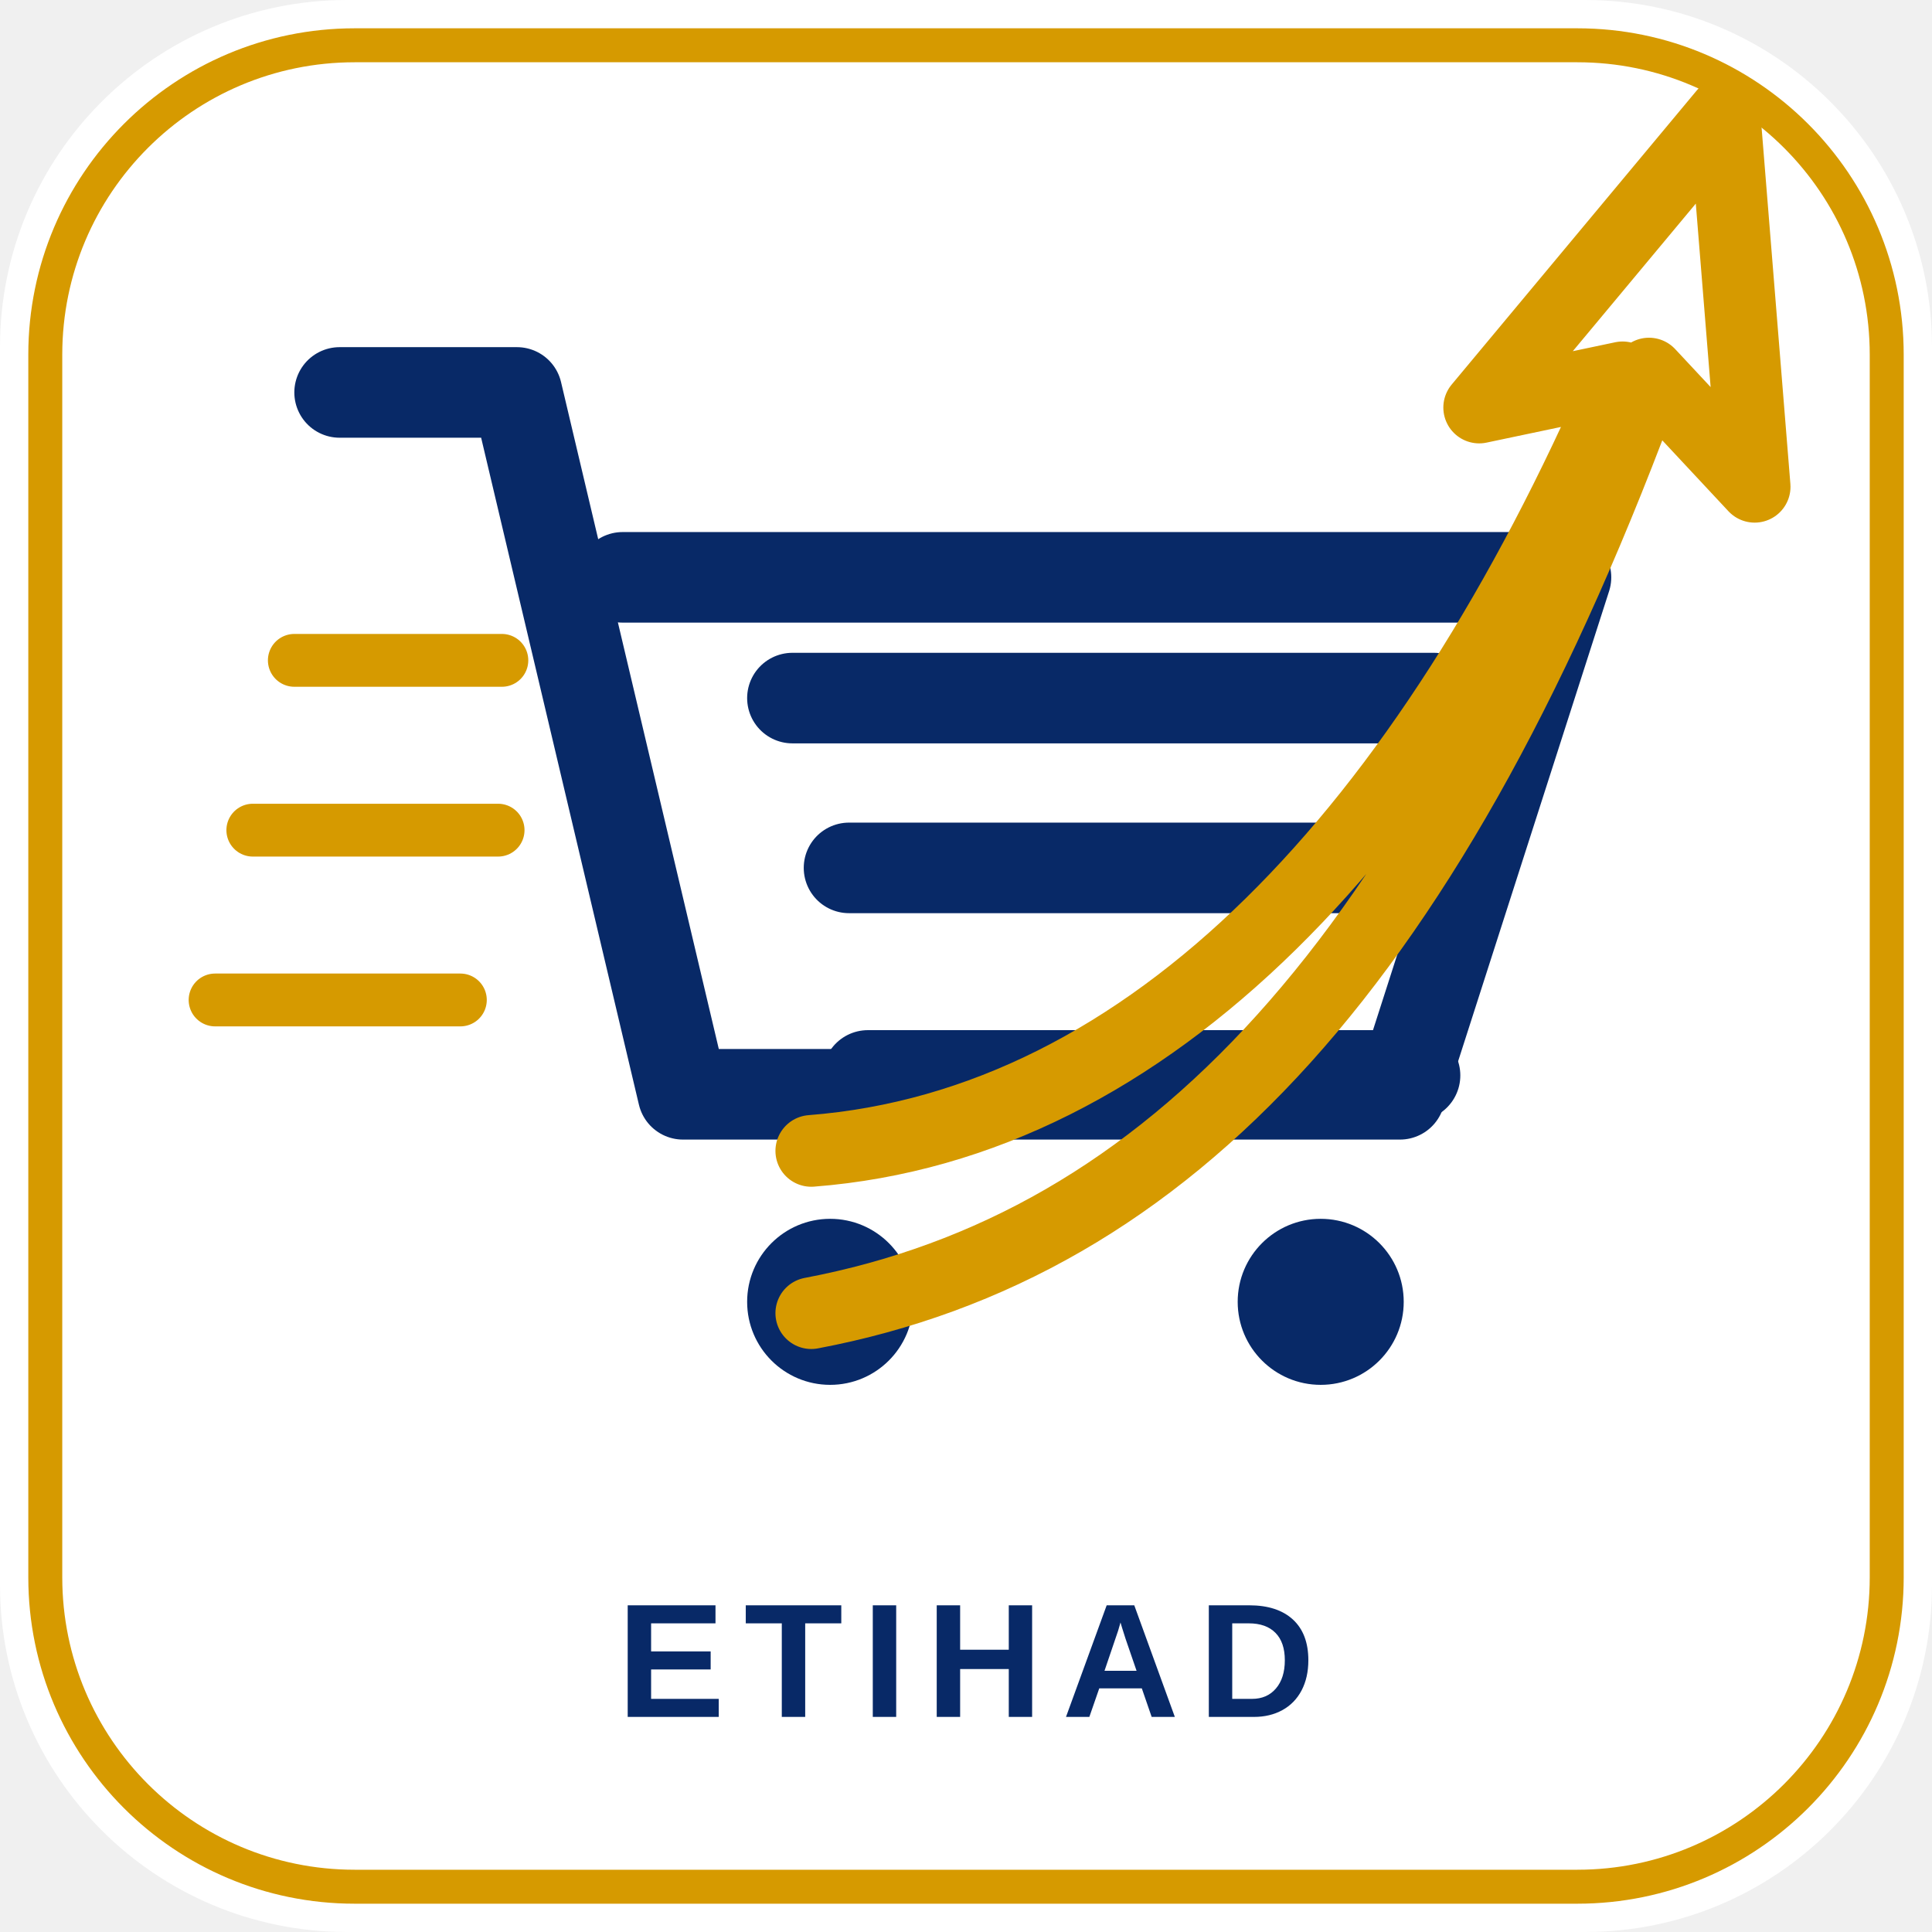
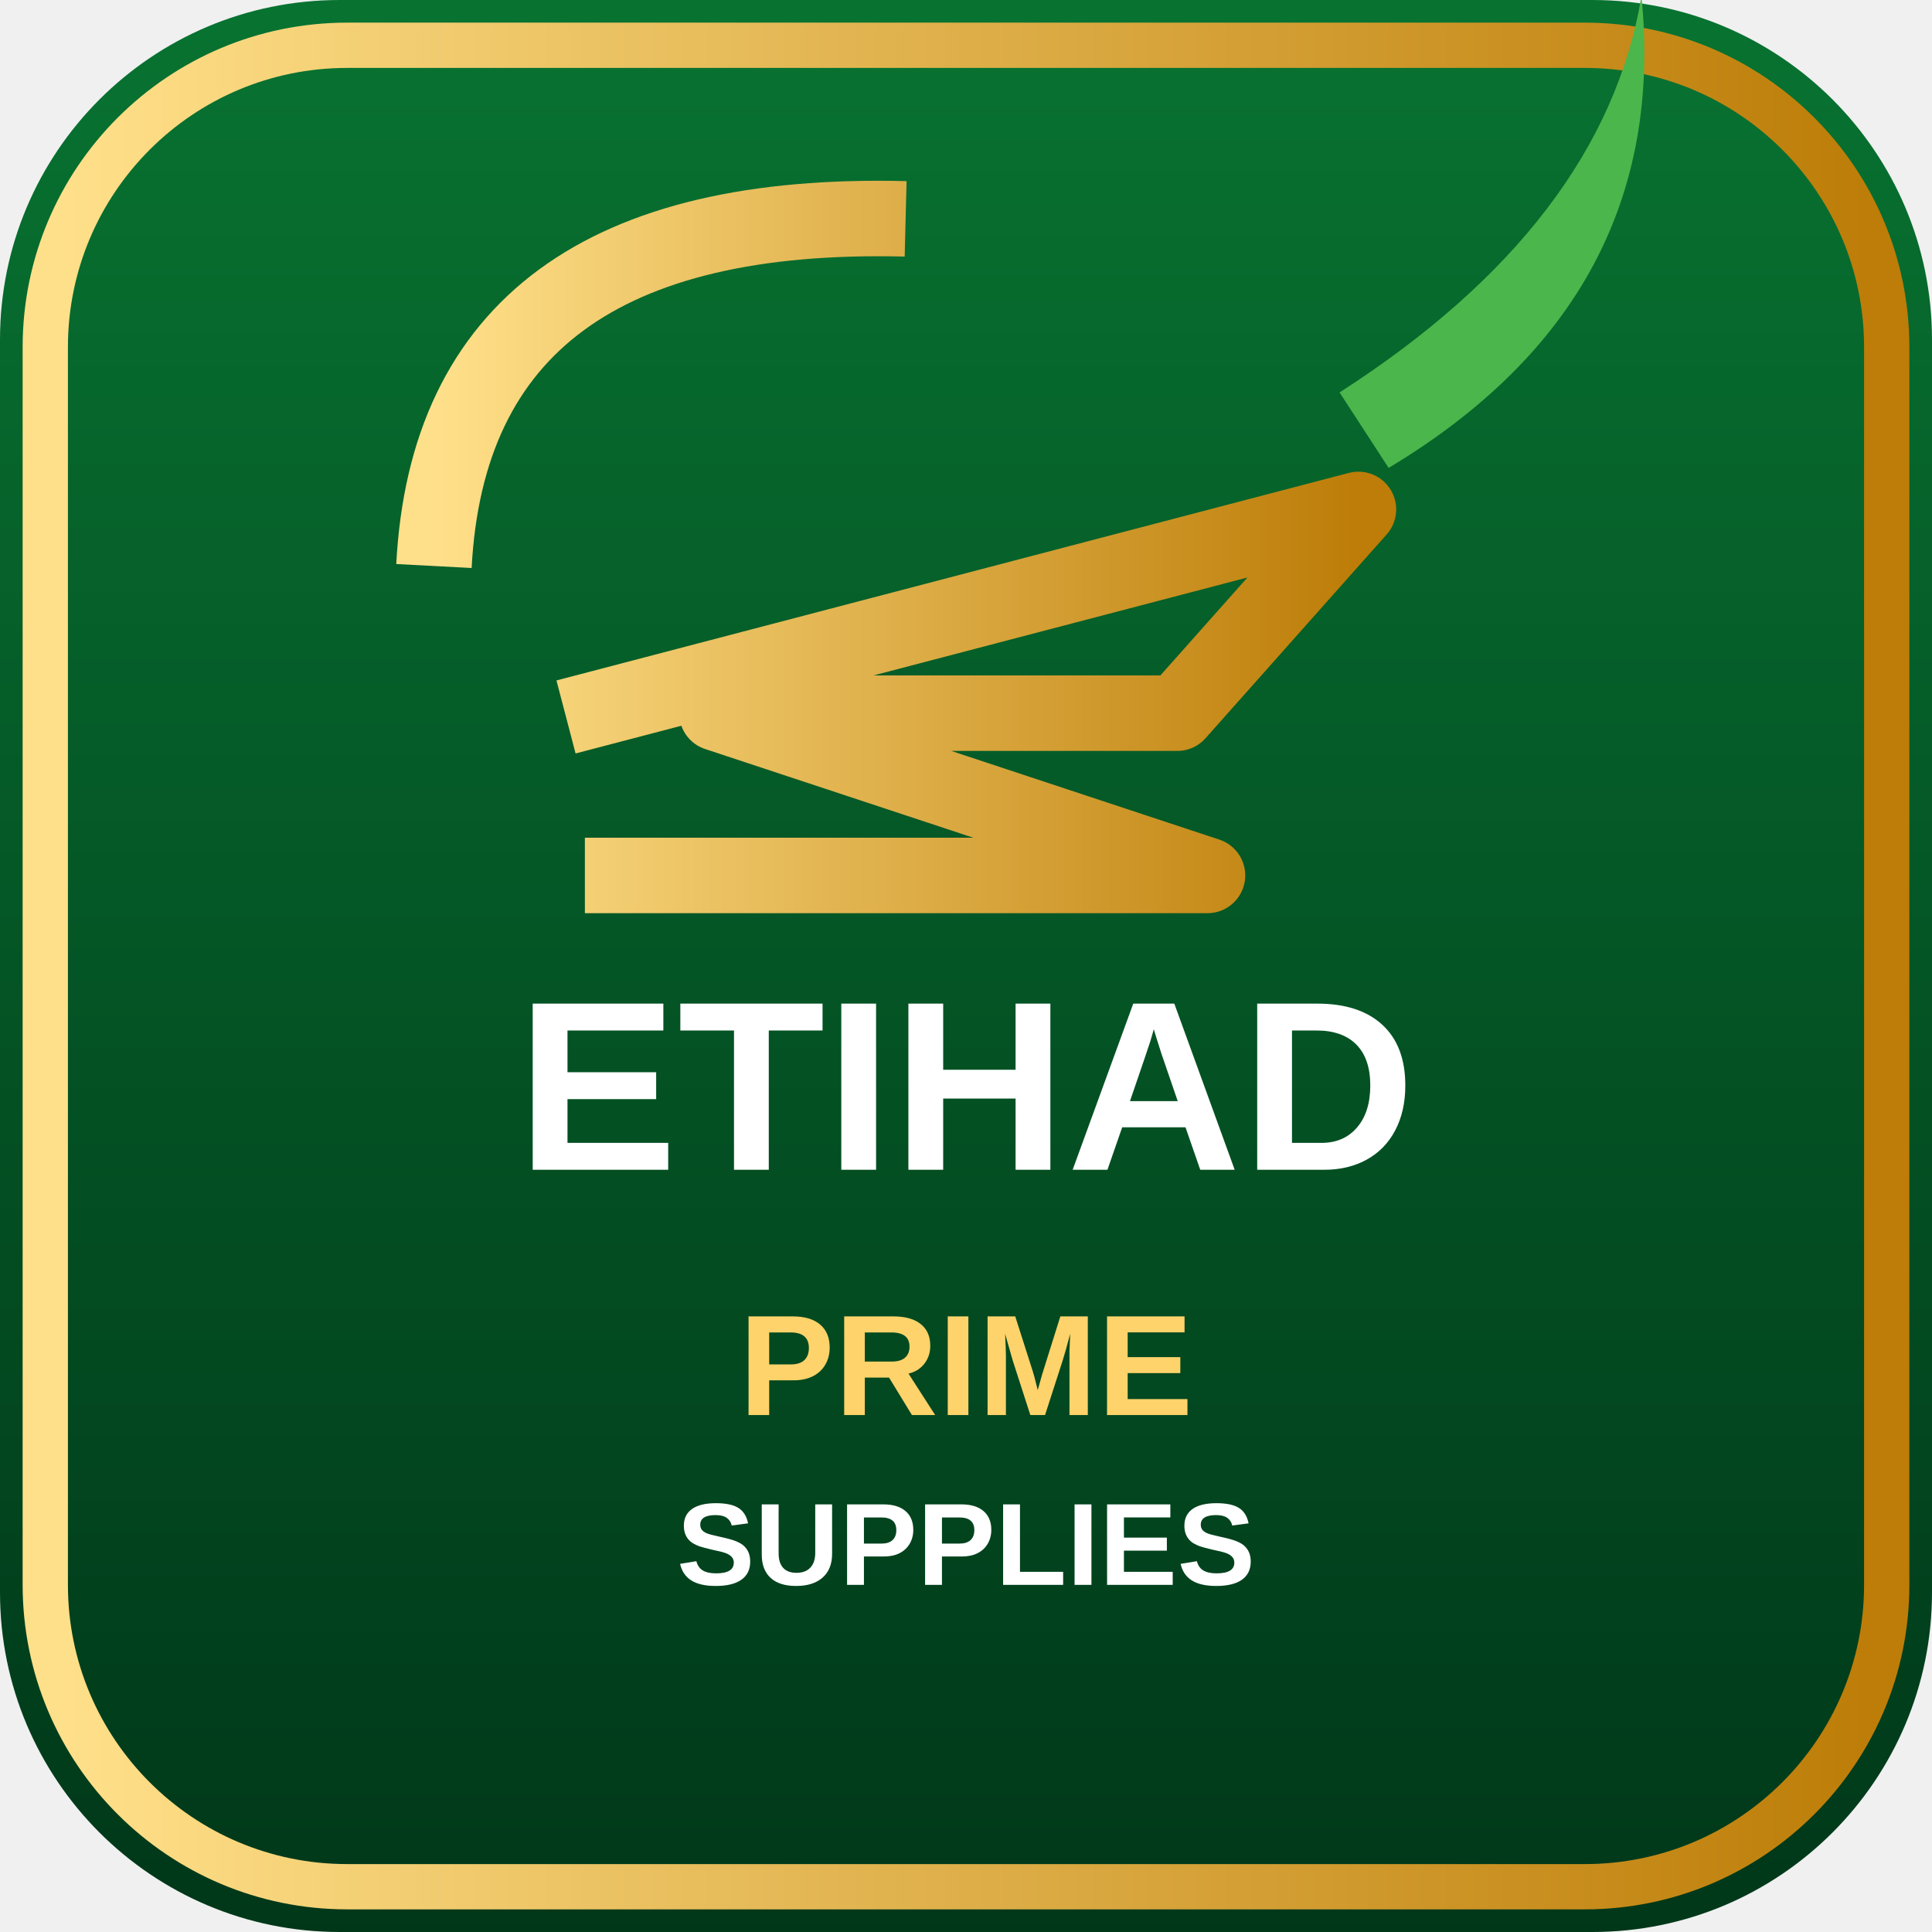
- <svg xmlns="http://www.w3.org/2000/svg" viewBox="0 0 512 512" role="img" aria-label="Etihad Traders app icon">
-   <rect width="512" height="512" rx="92" fill="#fff" />
-   <rect x="12" y="12" width="488" height="488" rx="82" fill="none" stroke="#d69a00" stroke-width="9" />
-   <g fill="none" stroke="#082967" stroke-width="24" stroke-linecap="round" stroke-linejoin="round">
-     <path d="M90 104h47l44 186h190l44-137H165" />
-     <path d="M210 185h170M225 230h145M230 285h145" />
-     <circle cx="220" cy="345" r="22" fill="#082967" stroke="none" />
-     <circle cx="350" cy="345" r="22" fill="#082967" stroke="none" />
-   </g>
-   <path d="M78 175h55M67 220h65M57 265h65" stroke="#d69a00" stroke-width="14" stroke-linecap="round" />
-   <path d="M215 305C305 298 378 220 430 100l-38 8 65-78 8 99-28-30C380 255 310 330 215 348" fill="none" stroke="#d69a00" stroke-width="19" stroke-linecap="round" stroke-linejoin="round" />
-   <text x="256" y="455" text-anchor="middle" font-family="Arial,sans-serif" font-size="43" font-weight="900" letter-spacing="5" fill="#082967">ETIHAD</text>
+ <svg xmlns="http://www.w3.org/2000/svg" viewBox="0 0 512 512">
+   <defs>
+     <linearGradient id="g" x2="0" y2="1">
+       <stop stop-color="#087331" />
+       <stop offset="1" stop-color="#003719" />
+     </linearGradient>
+     <linearGradient id="a">
+       <stop stop-color="#ffe08a" />
+       <stop offset="1" stop-color="#bd7d08" />
+     </linearGradient>
+   </defs>
+   <rect width="512" height="512" rx="90" fill="url(#g)" />
+   <rect x="12" y="12" width="488" height="488" rx="80" fill="none" stroke="url(#a)" stroke-width="12" />
+   <path d="M115 150q5-95 125-92M150 190l210-55-48 54H190l130 43H155" fill="none" stroke="url(#a)" stroke-width="20" stroke-linejoin="round" />
+   <path d="M355 104q70-45 80-105 8 80-67 125" fill="#4bb64b" />
+   <text x="256" y="310" text-anchor="middle" font-family="Arial,sans-serif" font-size="64" font-weight="900" fill="#fff">ETIHAD</text>
+   <text x="256" y="375" text-anchor="middle" font-family="Arial,sans-serif" font-size="38" font-weight="900" fill="#ffd36b">PRIME</text>
+   <text x="256" y="420" text-anchor="middle" font-family="Arial,sans-serif" font-size="31" font-weight="800" fill="#fff">SUPPLIES</text>
</svg>
